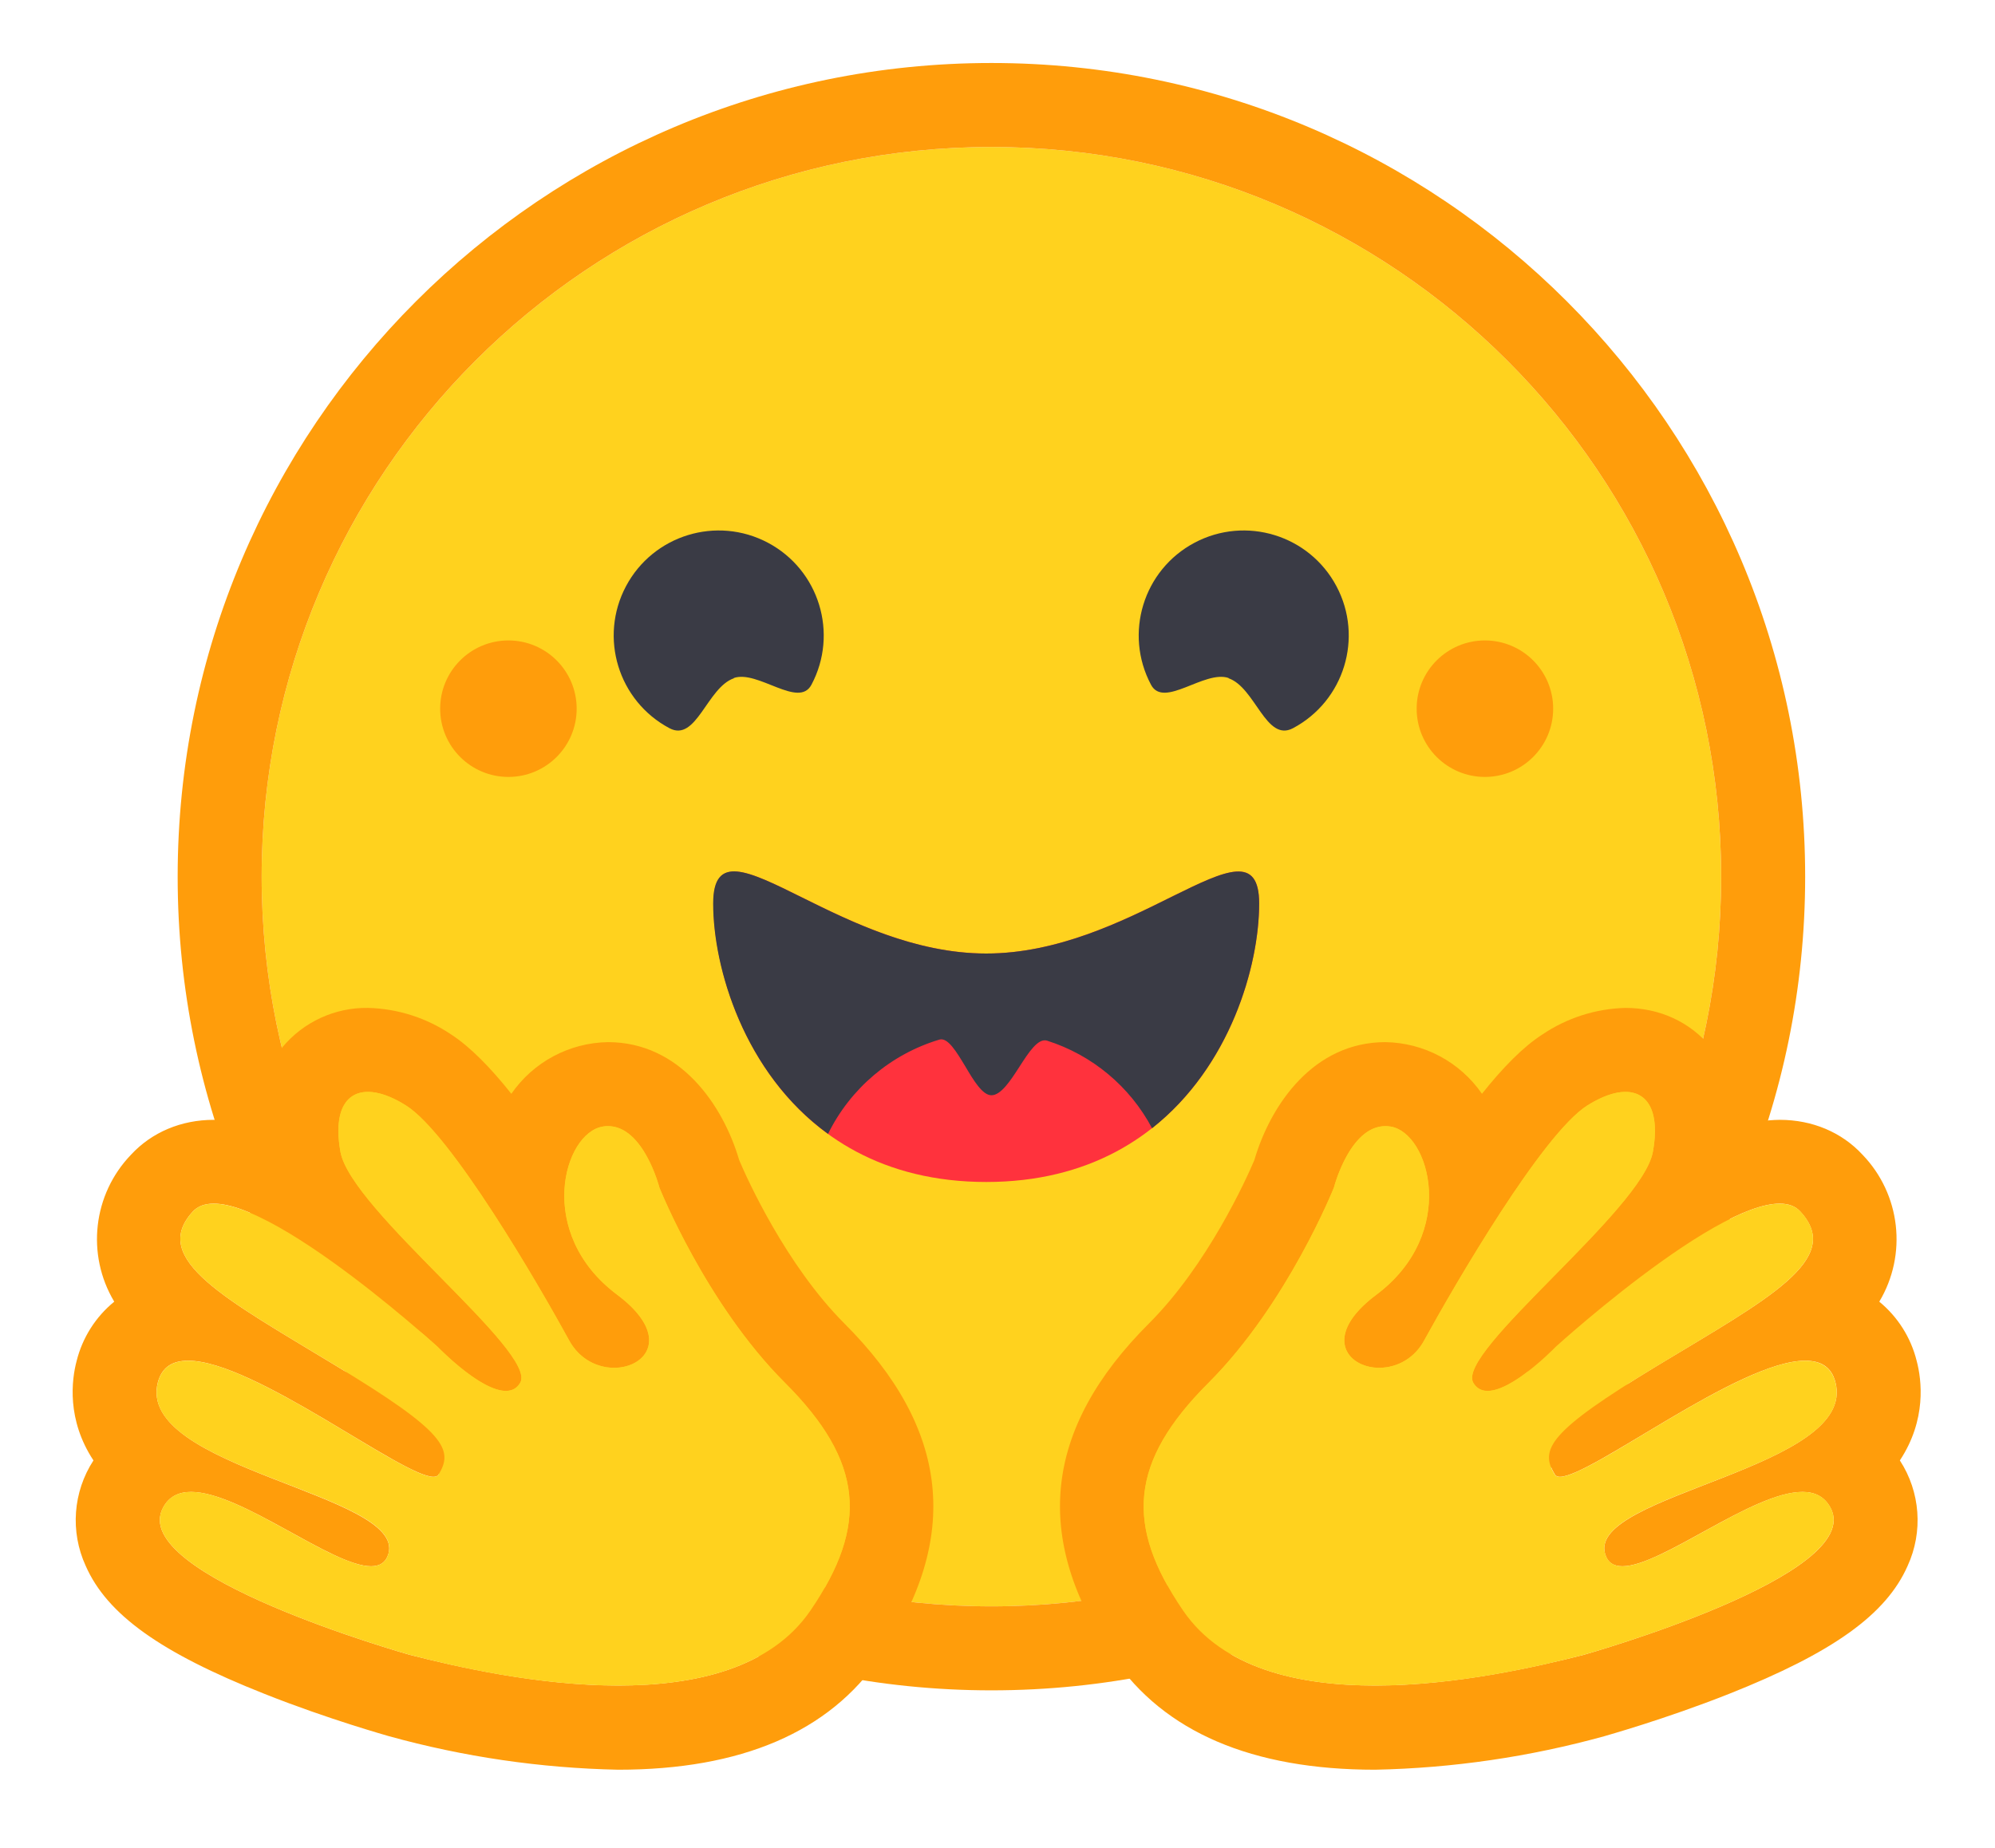
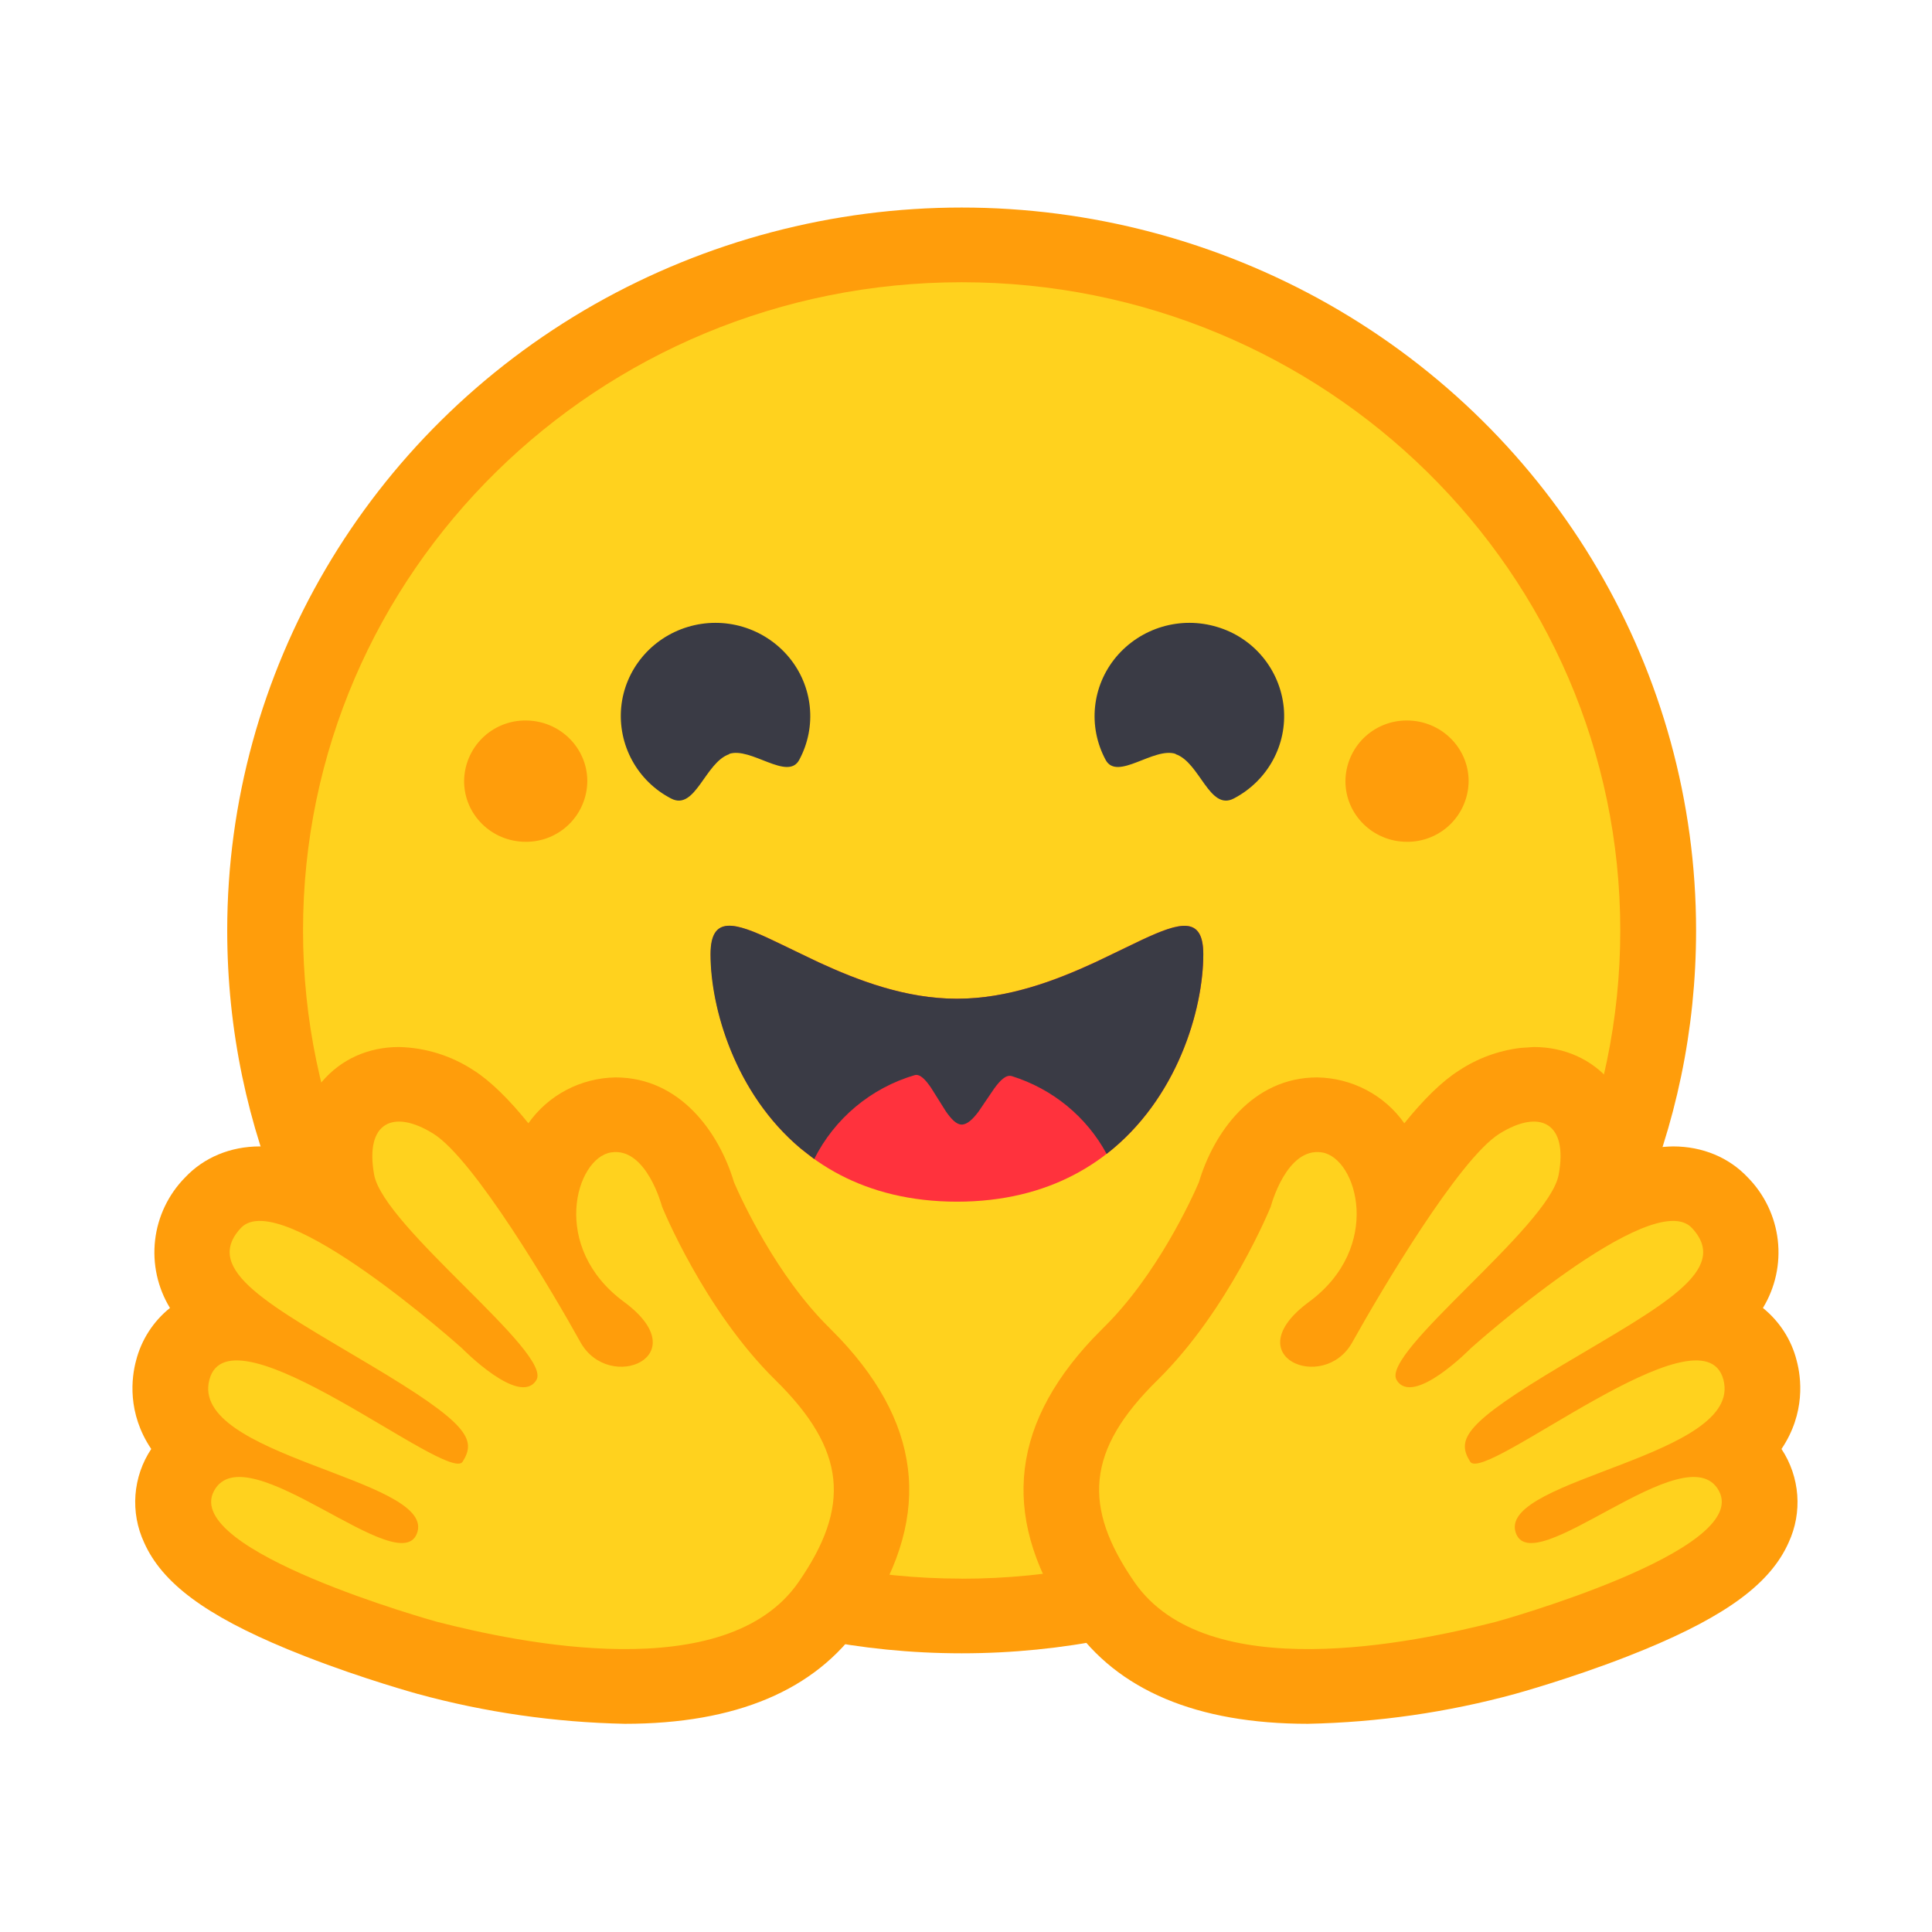
- <svg xmlns="http://www.w3.org/2000/svg" width="95" height="88" fill="none">
-   <path fill="#FFD21E" d="M47.21 76.5a34.75 34.75 0 1 0 0-69.5 34.75 34.75 0 0 0 0 69.5Z" />
-   <path fill="#FF9D0B" d="M81.96 41.75a34.75 34.75 0 1 0-69.5 0 34.75 34.75 0 0 0 69.5 0Zm-73.5 0a38.75 38.75 0 1 1 77.5 0 38.75 38.75 0 0 1-77.5 0Z" />
-   <path fill="#3A3B45" d="M58.5 32.3c1.28.44 1.78 3.06 3.07 2.38a5 5 0 1 0-6.76-2.07c.61 1.15 2.55-.72 3.7-.32Zm-23.55 0c-1.28.44-1.79 3.06-3.07 2.38a5 5 0 1 1 6.76-2.07c-.61 1.15-2.56-.72-3.7-.32Z" />
-   <path fill="#FF323D" d="M46.96 56.29c9.83 0 13-8.76 13-13.26 0-2.34-1.57-1.6-4.09-.36-2.33 1.15-5.46 2.74-8.9 2.74-7.19 0-13-6.88-13-2.38s3.16 13.26 13 13.26Z" />
-   <path fill="#3A3B45" fill-rule="evenodd" d="M39.43 54a8.7 8.7 0 0 1 5.3-4.49c.4-.12.81.57 1.24 1.28.4.68.82 1.37 1.24 1.37.45 0 .9-.68 1.33-1.35.45-.7.89-1.38 1.32-1.25a8.61 8.61 0 0 1 5 4.17c3.73-2.94 5.1-7.74 5.1-10.7 0-2.34-1.57-1.6-4.09-.36l-.14.07c-2.31 1.15-5.39 2.67-8.77 2.67s-6.45-1.52-8.77-2.67c-2.6-1.29-4.23-2.1-4.23.29 0 3.05 1.46 8.06 5.47 10.97Z" clip-rule="evenodd" />
-   <path fill="#FF9D0B" d="M70.71 37a3.25 3.25 0 1 0 0-6.5 3.25 3.25 0 0 0 0 6.5Zm-46.5 0a3.25 3.25 0 1 0 0-6.5 3.25 3.25 0 0 0 0 6.5Zm-6.69 11a5.2 5.2 0 0 0-4.07 1.87 5.97 5.97 0 0 0-1.33 3.76 7.1 7.1 0 0 0-1.94-.3c-1.55 0-2.95.59-3.94 1.66a5.8 5.8 0 0 0-.8 7 5.3 5.3 0 0 0-1.79 2.82c-.24.9-.48 2.8.8 4.74a5.22 5.22 0 0 0-.37 5.02c1.02 2.32 3.57 4.14 8.52 6.1 3.07 1.22 5.89 2 5.91 2.01a44.33 44.33 0 0 0 10.93 1.6c5.86 0 10.05-1.8 12.46-5.34 3.88-5.69 3.33-10.9-1.7-15.92-2.77-2.78-4.62-6.87-5-7.77-.78-2.66-2.84-5.62-6.25-5.62a5.7 5.7 0 0 0-4.6 2.46c-1-1.26-1.98-2.25-2.86-2.82A7.4 7.4 0 0 0 17.52 48Zm0 4c.51 0 1.14.22 1.82.65 2.14 1.36 6.25 8.43 7.76 11.18.5.92 1.37 1.31 2.14 1.31 1.55 0 2.75-1.53.15-3.48-3.92-2.93-2.55-7.72-.68-8.01.08-.02.17-.02.24-.02 1.7 0 2.45 2.93 2.45 2.93s2.2 5.52 5.98 9.3c3.77 3.77 3.97 6.8 1.22 10.83-1.88 2.75-5.47 3.58-9.16 3.58-3.81 0-7.73-.9-9.92-1.46-.11-.03-13.45-3.8-11.76-7 .28-.54.75-.76 1.34-.76 2.38 0 6.7 3.54 8.57 3.54.41 0 .7-.17.83-.6.79-2.85-12.06-4.05-10.98-8.17.2-.73.71-1.02 1.44-1.02 3.14 0 10.2 5.53 11.68 5.53.11 0 .2-.03.24-.1.74-1.2.33-2.04-4.9-5.2-5.21-3.16-8.88-5.06-6.8-7.33.24-.26.58-.38 1-.38 3.17 0 10.66 6.82 10.66 6.82s2.02 2.1 3.25 2.1c.28 0 .52-.1.68-.38.86-1.46-8.06-8.22-8.56-11.01-.34-1.9.24-2.85 1.31-2.85Z" />
-   <path fill="#FFD21E" d="M38.6 76.69c2.75-4.04 2.55-7.07-1.22-10.84-3.78-3.77-5.98-9.3-5.98-9.3s-.82-3.2-2.69-2.9c-1.87.3-3.24 5.08.68 8.01 3.91 2.93-.78 4.92-2.29 2.17-1.5-2.75-5.62-9.82-7.76-11.18-2.13-1.35-3.63-.6-3.13 2.2.5 2.79 9.43 9.55 8.56 11-.87 1.47-3.93-1.71-3.93-1.71s-9.57-8.71-11.66-6.44c-2.08 2.27 1.59 4.17 6.8 7.33 5.23 3.16 5.64 4 4.9 5.2-.75 1.2-12.28-8.53-13.36-4.4-1.08 4.11 11.77 5.3 10.98 8.15-.8 2.85-9.06-5.38-10.74-2.18-1.7 3.21 11.65 6.98 11.76 7.01 4.3 1.12 15.25 3.49 19.08-2.12Z" />
-   <path fill="#FF9D0B" d="M77.4 48c1.62 0 3.07.66 4.07 1.87a5.97 5.97 0 0 1 1.33 3.76 7.1 7.1 0 0 1 1.95-.3c1.55 0 2.95.59 3.94 1.66a5.8 5.8 0 0 1 .8 7 5.3 5.3 0 0 1 1.78 2.82c.24.9.48 2.8-.8 4.74a5.22 5.22 0 0 1 .37 5.02c-1.02 2.32-3.57 4.14-8.51 6.1-3.08 1.22-5.9 2-5.92 2.01a44.33 44.33 0 0 1-10.93 1.6c-5.86 0-10.05-1.8-12.46-5.34-3.88-5.69-3.33-10.9 1.7-15.92 2.78-2.78 4.63-6.87 5.01-7.77.78-2.66 2.83-5.62 6.24-5.62a5.7 5.7 0 0 1 4.6 2.46c1-1.26 1.98-2.25 2.87-2.82A7.4 7.4 0 0 1 77.4 48Zm0 4c-.51 0-1.13.22-1.82.65-2.13 1.36-6.25 8.43-7.76 11.18a2.43 2.43 0 0 1-2.14 1.31c-1.54 0-2.75-1.53-.14-3.48 3.91-2.93 2.54-7.72.67-8.01a1.54 1.54 0 0 0-.24-.02c-1.7 0-2.45 2.93-2.45 2.93s-2.2 5.52-5.97 9.3c-3.78 3.77-3.98 6.8-1.22 10.83 1.87 2.75 5.47 3.58 9.15 3.58 3.82 0 7.73-.9 9.93-1.46.1-.03 13.45-3.8 11.76-7-.29-.54-.75-.76-1.34-.76-2.38 0-6.71 3.54-8.57 3.54-.42 0-.71-.17-.83-.6-.8-2.85 12.05-4.05 10.97-8.17-.19-.73-.7-1.02-1.44-1.02-3.14 0-10.2 5.53-11.68 5.53-.1 0-.19-.03-.23-.1-.74-1.2-.34-2.04 4.88-5.2 5.23-3.16 8.9-5.06 6.8-7.33-.23-.26-.57-.38-.98-.38-3.18 0-10.67 6.82-10.67 6.82s-2.02 2.1-3.24 2.1a.74.74 0 0 1-.68-.38c-.87-1.46 8.05-8.22 8.55-11.01.34-1.9-.24-2.85-1.31-2.85Z" />
-   <path fill="#FFD21E" d="M56.33 76.69c-2.75-4.04-2.56-7.07 1.22-10.84 3.77-3.77 5.97-9.3 5.97-9.3s.82-3.2 2.7-2.9c1.86.3 3.23 5.08-.68 8.01-3.92 2.93.78 4.92 2.28 2.17 1.51-2.75 5.63-9.82 7.76-11.18 2.13-1.35 3.64-.6 3.13 2.2-.5 2.79-9.42 9.55-8.55 11 .86 1.47 3.92-1.71 3.92-1.71s9.58-8.71 11.66-6.44c2.08 2.27-1.58 4.17-6.8 7.33-5.23 3.16-5.63 4-4.9 5.2.75 1.2 12.28-8.53 13.36-4.4 1.08 4.11-11.76 5.3-10.97 8.15.8 2.85 9.05-5.38 10.74-2.18 1.69 3.21-11.65 6.98-11.76 7.01-4.31 1.12-15.26 3.49-19.08-2.12Z" />
+ <svg xmlns="http://www.w3.org/2000/svg" width="512" height="512" viewBox="0 0 512 512" fill="none">
+   <path d="M60.214 246.574C60.214 178.124 97.323 114.897 157.536 80.662C187.21 63.842 220.737 55 254.847 55C288.957 55 322.484 63.842 352.158 80.662C412.371 114.897 449.479 178.124 449.479 246.574C449.479 352.374 362.344 438.143 254.857 438.143C147.369 438.143 60.214 352.354 60.214 246.574Z" fill="#FF9D0B" />
+   <path d="M254.858 418.375C351.234 418.375 429.389 341.446 429.389 246.576C429.389 151.705 351.234 74.797 254.858 74.797C158.46 74.797 80.306 151.705 80.306 246.576C80.306 341.446 158.46 418.354 254.858 418.354V418.375Z" fill="#FFD21E" />
+   <path d="M253.59 318.457C302.954 318.457 318.886 275.141 318.886 252.9C318.886 241.328 310.991 244.984 298.333 251.112C286.64 256.798 270.909 264.674 253.651 264.674C217.527 264.674 188.354 230.659 188.354 252.9C188.354 275.141 204.226 318.457 253.651 318.457H253.59Z" fill="#FF323D" />
+   <path d="M311.551 199.859C317.98 202.029 320.491 214.988 326.961 211.613C335.941 206.931 341.165 197.388 340.201 187.423C339.7 182.524 337.754 177.886 334.609 174.097C331.464 170.308 327.263 167.54 322.541 166.146C317.8 164.712 312.744 164.697 307.995 166.104C303.246 167.511 299.014 170.277 295.82 174.062C289.35 181.777 288.245 192.546 293.007 201.386C296.081 207.072 305.825 197.83 311.591 199.799L311.551 199.859ZM193.275 199.859C186.845 202.029 184.274 214.988 177.845 211.613C173.48 209.358 169.89 205.851 167.534 201.54C165.178 197.23 164.165 192.313 164.625 187.423C165.589 177.478 172.561 169.08 182.265 166.146C187.005 164.712 192.062 164.697 196.81 166.104C201.559 167.511 205.792 170.277 208.986 174.062C215.455 181.777 216.56 192.546 211.799 201.386C208.745 207.072 198.94 197.83 193.214 199.799L193.275 199.859ZM215.777 307.146C218.454 301.815 222.199 297.092 226.778 293.269C231.358 289.447 236.674 286.606 242.397 284.925C243.804 284.523 245.29 286.13 246.797 288.361L250.655 294.508C252.041 296.517 253.447 298.024 254.854 298.024C256.341 298.024 257.867 296.538 259.334 294.569L263.453 288.501C265.06 286.291 266.607 284.724 268.154 285.186C278.943 288.561 287.964 295.955 293.268 305.8C311.993 291.254 318.884 267.526 318.884 252.9C318.884 242.693 312.736 244.341 302.61 249.082L290.234 255.029C279.787 259.851 267.17 264.673 253.588 264.673C240.006 264.673 227.429 259.851 216.962 255.029L205.128 249.344C194.681 244.361 188.292 242.472 188.292 252.9C188.292 267.024 194.721 289.687 212.14 304.333L215.757 307.146H215.777Z" fill="#3A3B45" />
+   <path d="M372.867 223.085C374.995 223.104 377.106 222.702 379.079 221.904C381.052 221.106 382.848 219.927 384.366 218.435C385.883 216.942 387.09 215.165 387.92 213.205C388.75 211.245 389.185 209.14 389.201 207.012C389.201 198.152 381.888 190.939 372.867 190.939C370.74 190.923 368.631 191.326 366.66 192.126C364.69 192.925 362.896 194.104 361.381 195.597C359.866 197.089 358.66 198.866 357.831 200.824C357.003 202.783 356.568 204.886 356.553 207.012C356.553 215.892 363.866 223.085 372.867 223.085ZM139.328 223.085C141.454 223.101 143.563 222.698 145.534 221.899C147.505 221.099 149.299 219.92 150.814 218.427C152.329 216.935 153.535 215.159 154.363 213.2C155.191 211.241 155.626 209.139 155.642 207.012C155.642 198.152 148.329 190.939 139.328 190.939C137.2 190.921 135.089 191.322 133.115 192.12C131.142 192.918 129.346 194.097 127.829 195.59C126.312 197.082 125.104 198.86 124.274 200.82C123.445 202.78 123.009 204.884 122.994 207.012C122.994 215.892 130.307 223.085 139.328 223.085ZM105.715 277.472C97.579 277.472 90.346 280.726 85.283 286.713C80.964 291.944 78.599 298.514 78.592 305.298C75.427 304.36 72.149 303.86 68.848 303.811C61.073 303.811 54.041 306.744 49.059 312.028C44.632 316.524 41.832 322.369 41.104 328.636C40.376 334.903 41.762 341.234 45.04 346.625C40.614 350.176 37.462 355.069 36.06 360.568C34.854 365.029 33.649 374.431 40.078 383.995C37.666 387.627 36.227 391.818 35.9 396.167C35.572 400.515 36.368 404.874 38.209 408.827C42.991 419.536 54.483 428.074 76.181 437.055L81.003 438.984C96.433 445.011 110.598 448.869 110.698 448.909C128.579 453.791 147.023 456.443 165.587 456.825C195.02 456.825 216.076 447.924 228.171 430.425C246.855 403.463 245.087 378.69 222.666 354.822L219.632 351.728C205.729 337.986 196.427 317.774 194.518 313.314C190.6 300.154 180.253 285.528 163.136 285.528C153.894 285.669 145.275 290.209 140.031 297.683C135.008 291.455 130.086 286.573 125.666 283.74C119.743 279.805 112.825 277.631 105.715 277.472ZM406.479 277.472C414.616 277.472 421.889 280.726 426.912 286.713C431.251 291.977 433.602 298.527 433.602 305.298C436.776 304.353 440.071 303.871 443.386 303.811C451.182 303.811 458.214 306.744 463.176 312.028C467.603 316.524 470.402 322.369 471.13 328.636C471.858 334.903 470.473 341.234 467.194 346.625C471.614 350.201 474.769 355.104 476.135 360.568C477.34 365.029 478.546 374.431 472.117 383.995C477.019 391.428 477.722 400.791 473.985 408.827C469.203 419.536 457.711 428.074 436.033 437.055L431.231 438.984C415.761 445.011 401.597 448.869 401.496 448.909C383.615 453.791 365.172 456.443 346.608 456.825C317.174 456.825 296.119 447.924 284.024 430.425C265.339 403.463 267.107 378.69 289.529 354.822L292.563 351.728C306.526 337.986 315.808 317.774 317.717 313.314C321.634 300.154 331.941 285.528 349.059 285.528C358.301 285.669 366.92 290.209 372.163 297.683C377.186 291.455 382.109 286.573 386.589 283.74C391.491 280.485 397.096 278.416 402.943 277.713L406.479 277.472Z" fill="#FF9D0B" />
+   <path d="M211.605 419.296C225.428 399.326 224.423 384.338 205.477 365.713C186.491 347.069 175.441 319.745 175.441 319.745C175.441 319.745 171.322 303.913 161.94 305.4C152.537 306.886 145.666 330.514 165.355 344.999C184.984 359.485 161.438 369.309 153.843 355.728C146.309 342.126 125.615 307.188 114.866 300.457C104.178 293.787 96.644 297.484 99.155 311.327C101.667 325.129 146.51 358.541 142.15 365.713C137.77 372.986 122.401 357.275 122.401 357.275C122.401 357.275 74.343 314.179 63.835 325.43C53.388 336.641 71.831 346.044 97.99 361.655C124.269 377.286 126.318 381.444 122.602 387.371C118.844 393.298 60.922 345.18 55.497 365.613C50.073 385.925 114.625 391.811 110.647 405.915C106.629 419.979 65.141 379.315 56.703 395.126C48.164 410.998 115.228 429.643 115.771 429.784C137.368 435.329 192.378 447.042 211.605 419.296ZM300.649 419.296C286.846 399.326 287.79 384.338 306.777 365.713C325.722 347.069 336.773 319.745 336.773 319.745C336.773 319.745 340.891 303.913 350.334 305.4C359.676 306.886 366.548 330.514 346.919 344.999C327.229 359.485 350.836 369.309 358.37 355.728C365.945 342.126 386.639 307.188 397.347 300.457C408.036 293.787 415.63 297.484 413.058 311.327C410.547 325.129 365.744 358.541 370.124 365.713C374.443 372.986 389.813 357.275 389.813 357.275C389.813 357.275 437.931 314.179 448.379 325.43C458.826 336.641 440.443 346.044 414.224 361.655C387.945 377.286 385.935 381.444 389.612 387.371C393.369 393.298 451.292 345.18 456.716 365.613C462.141 385.925 397.649 391.811 401.606 405.915C405.625 419.979 447.073 379.315 455.551 395.126C464.05 410.998 397.046 429.643 396.483 429.784C374.845 435.329 319.836 447.042 300.649 419.296Z" fill="#FFD21E" />
</svg>
